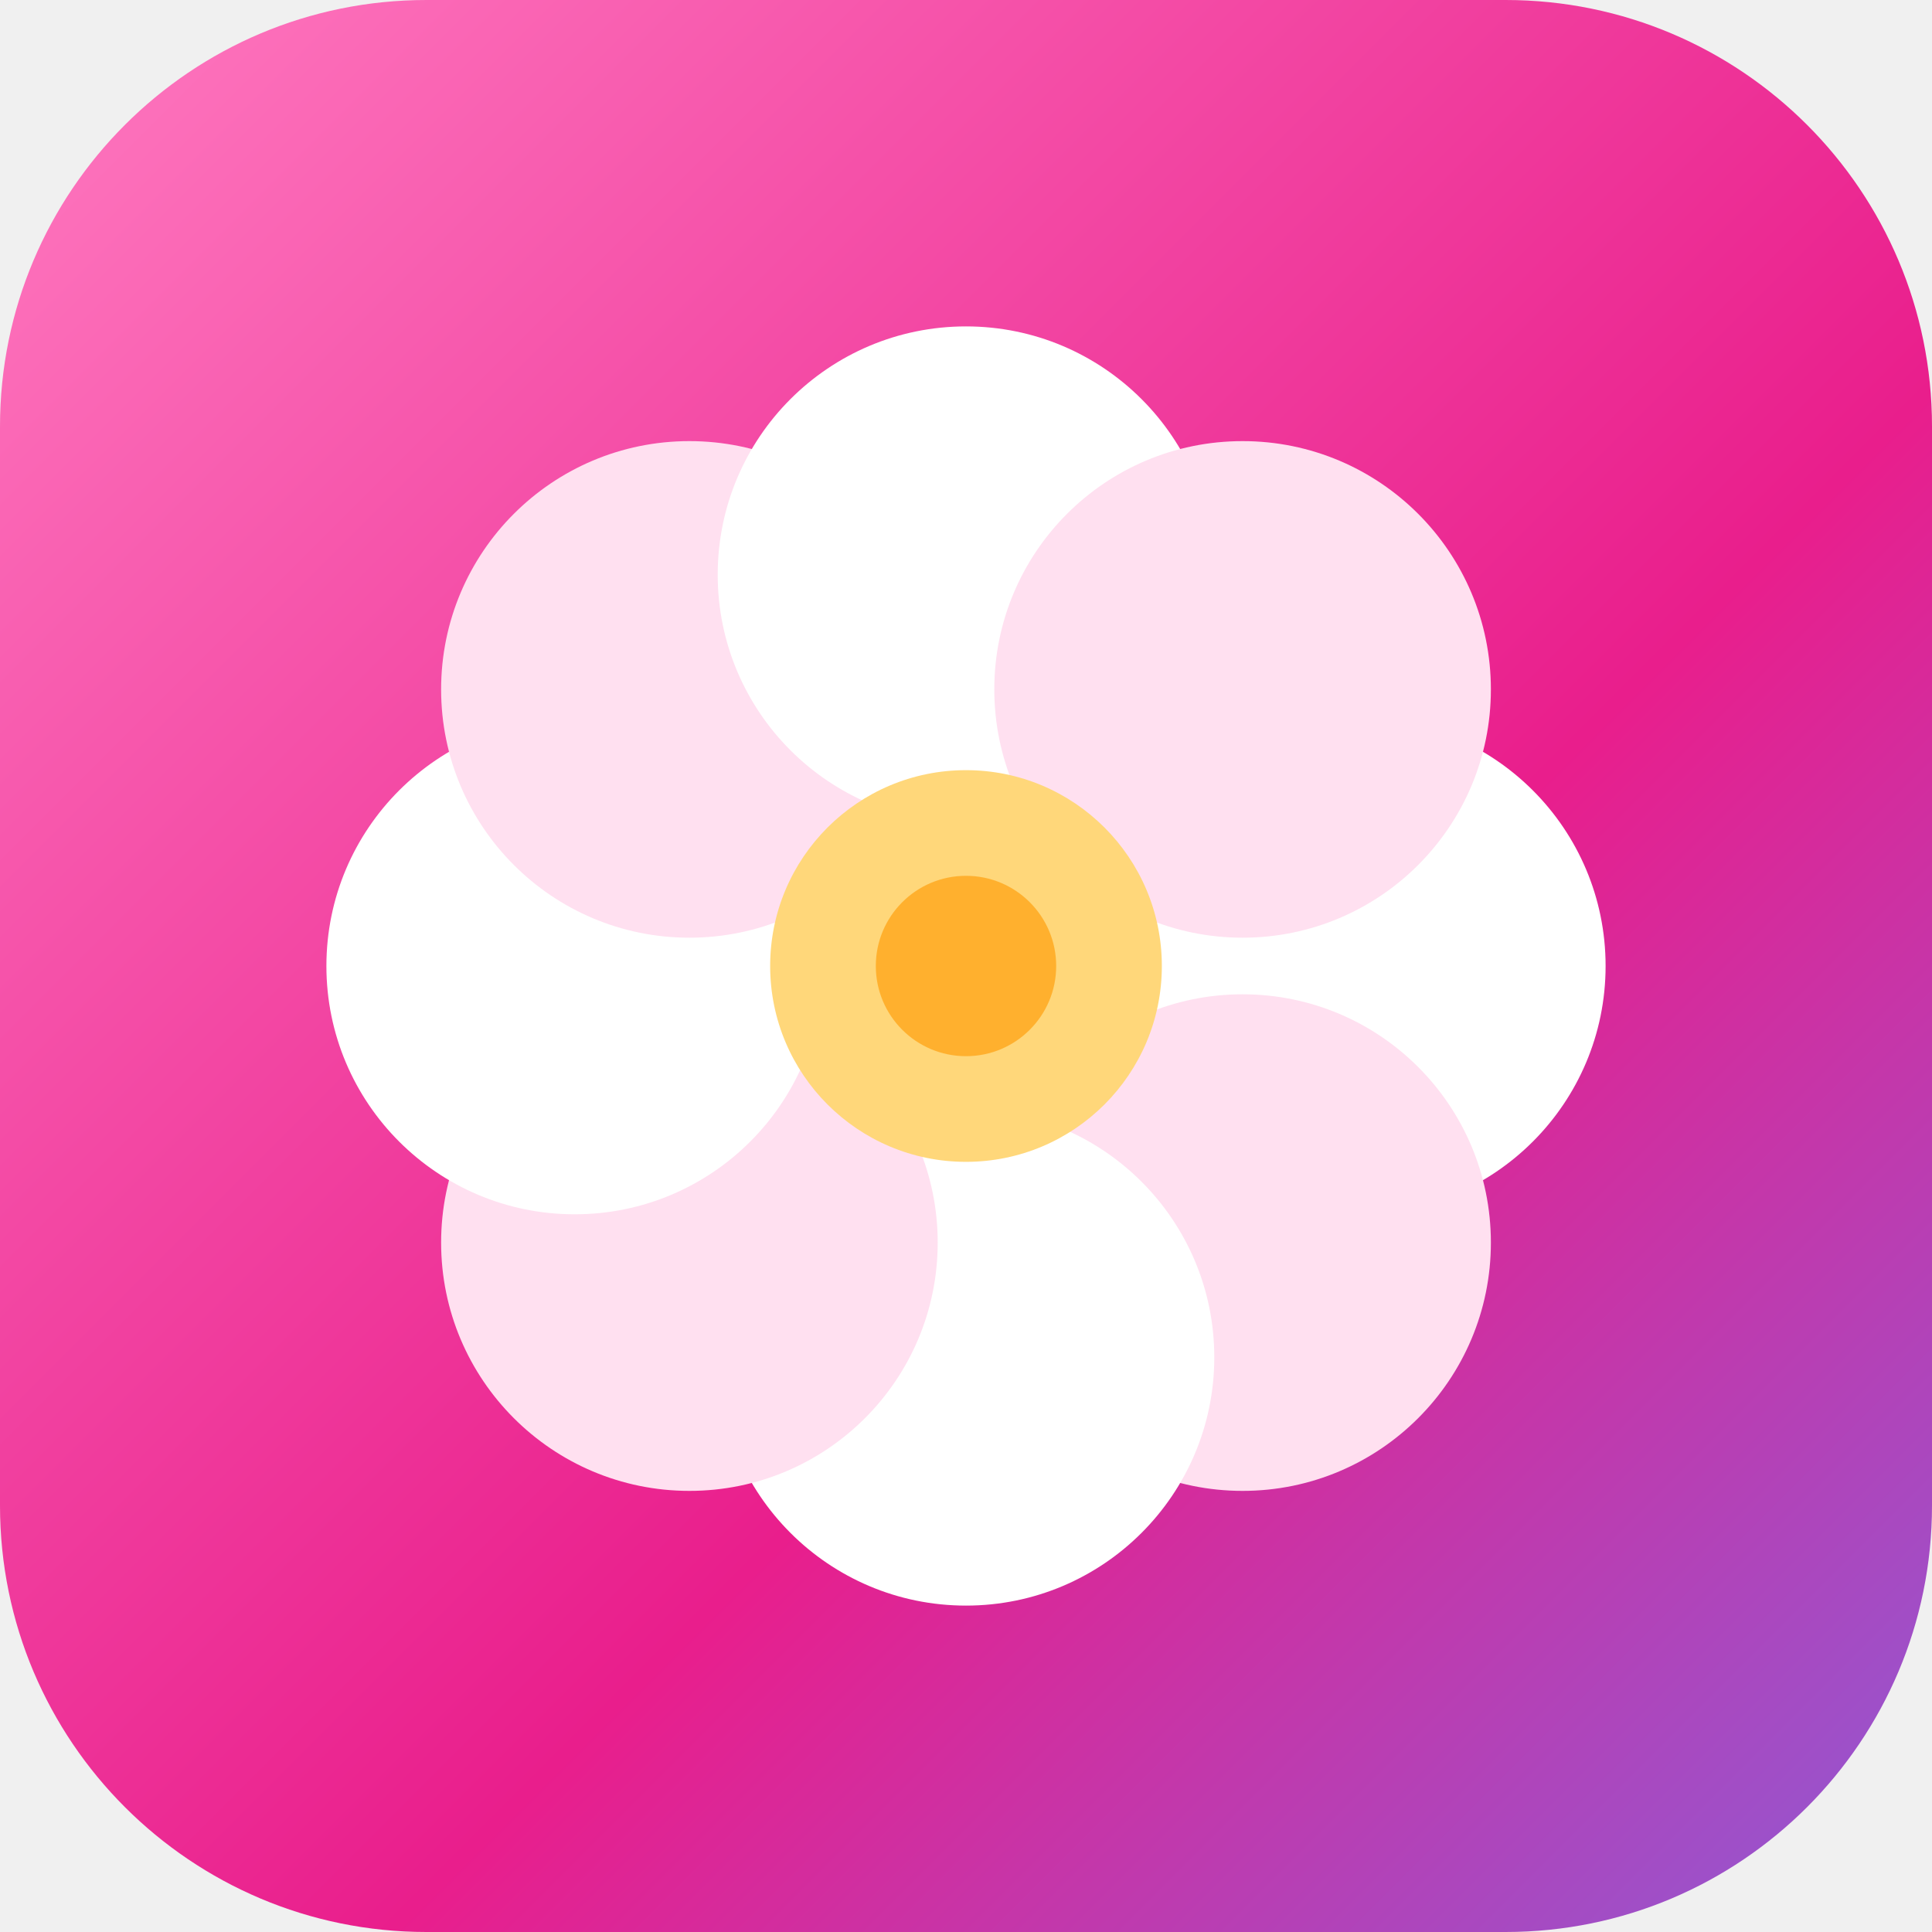
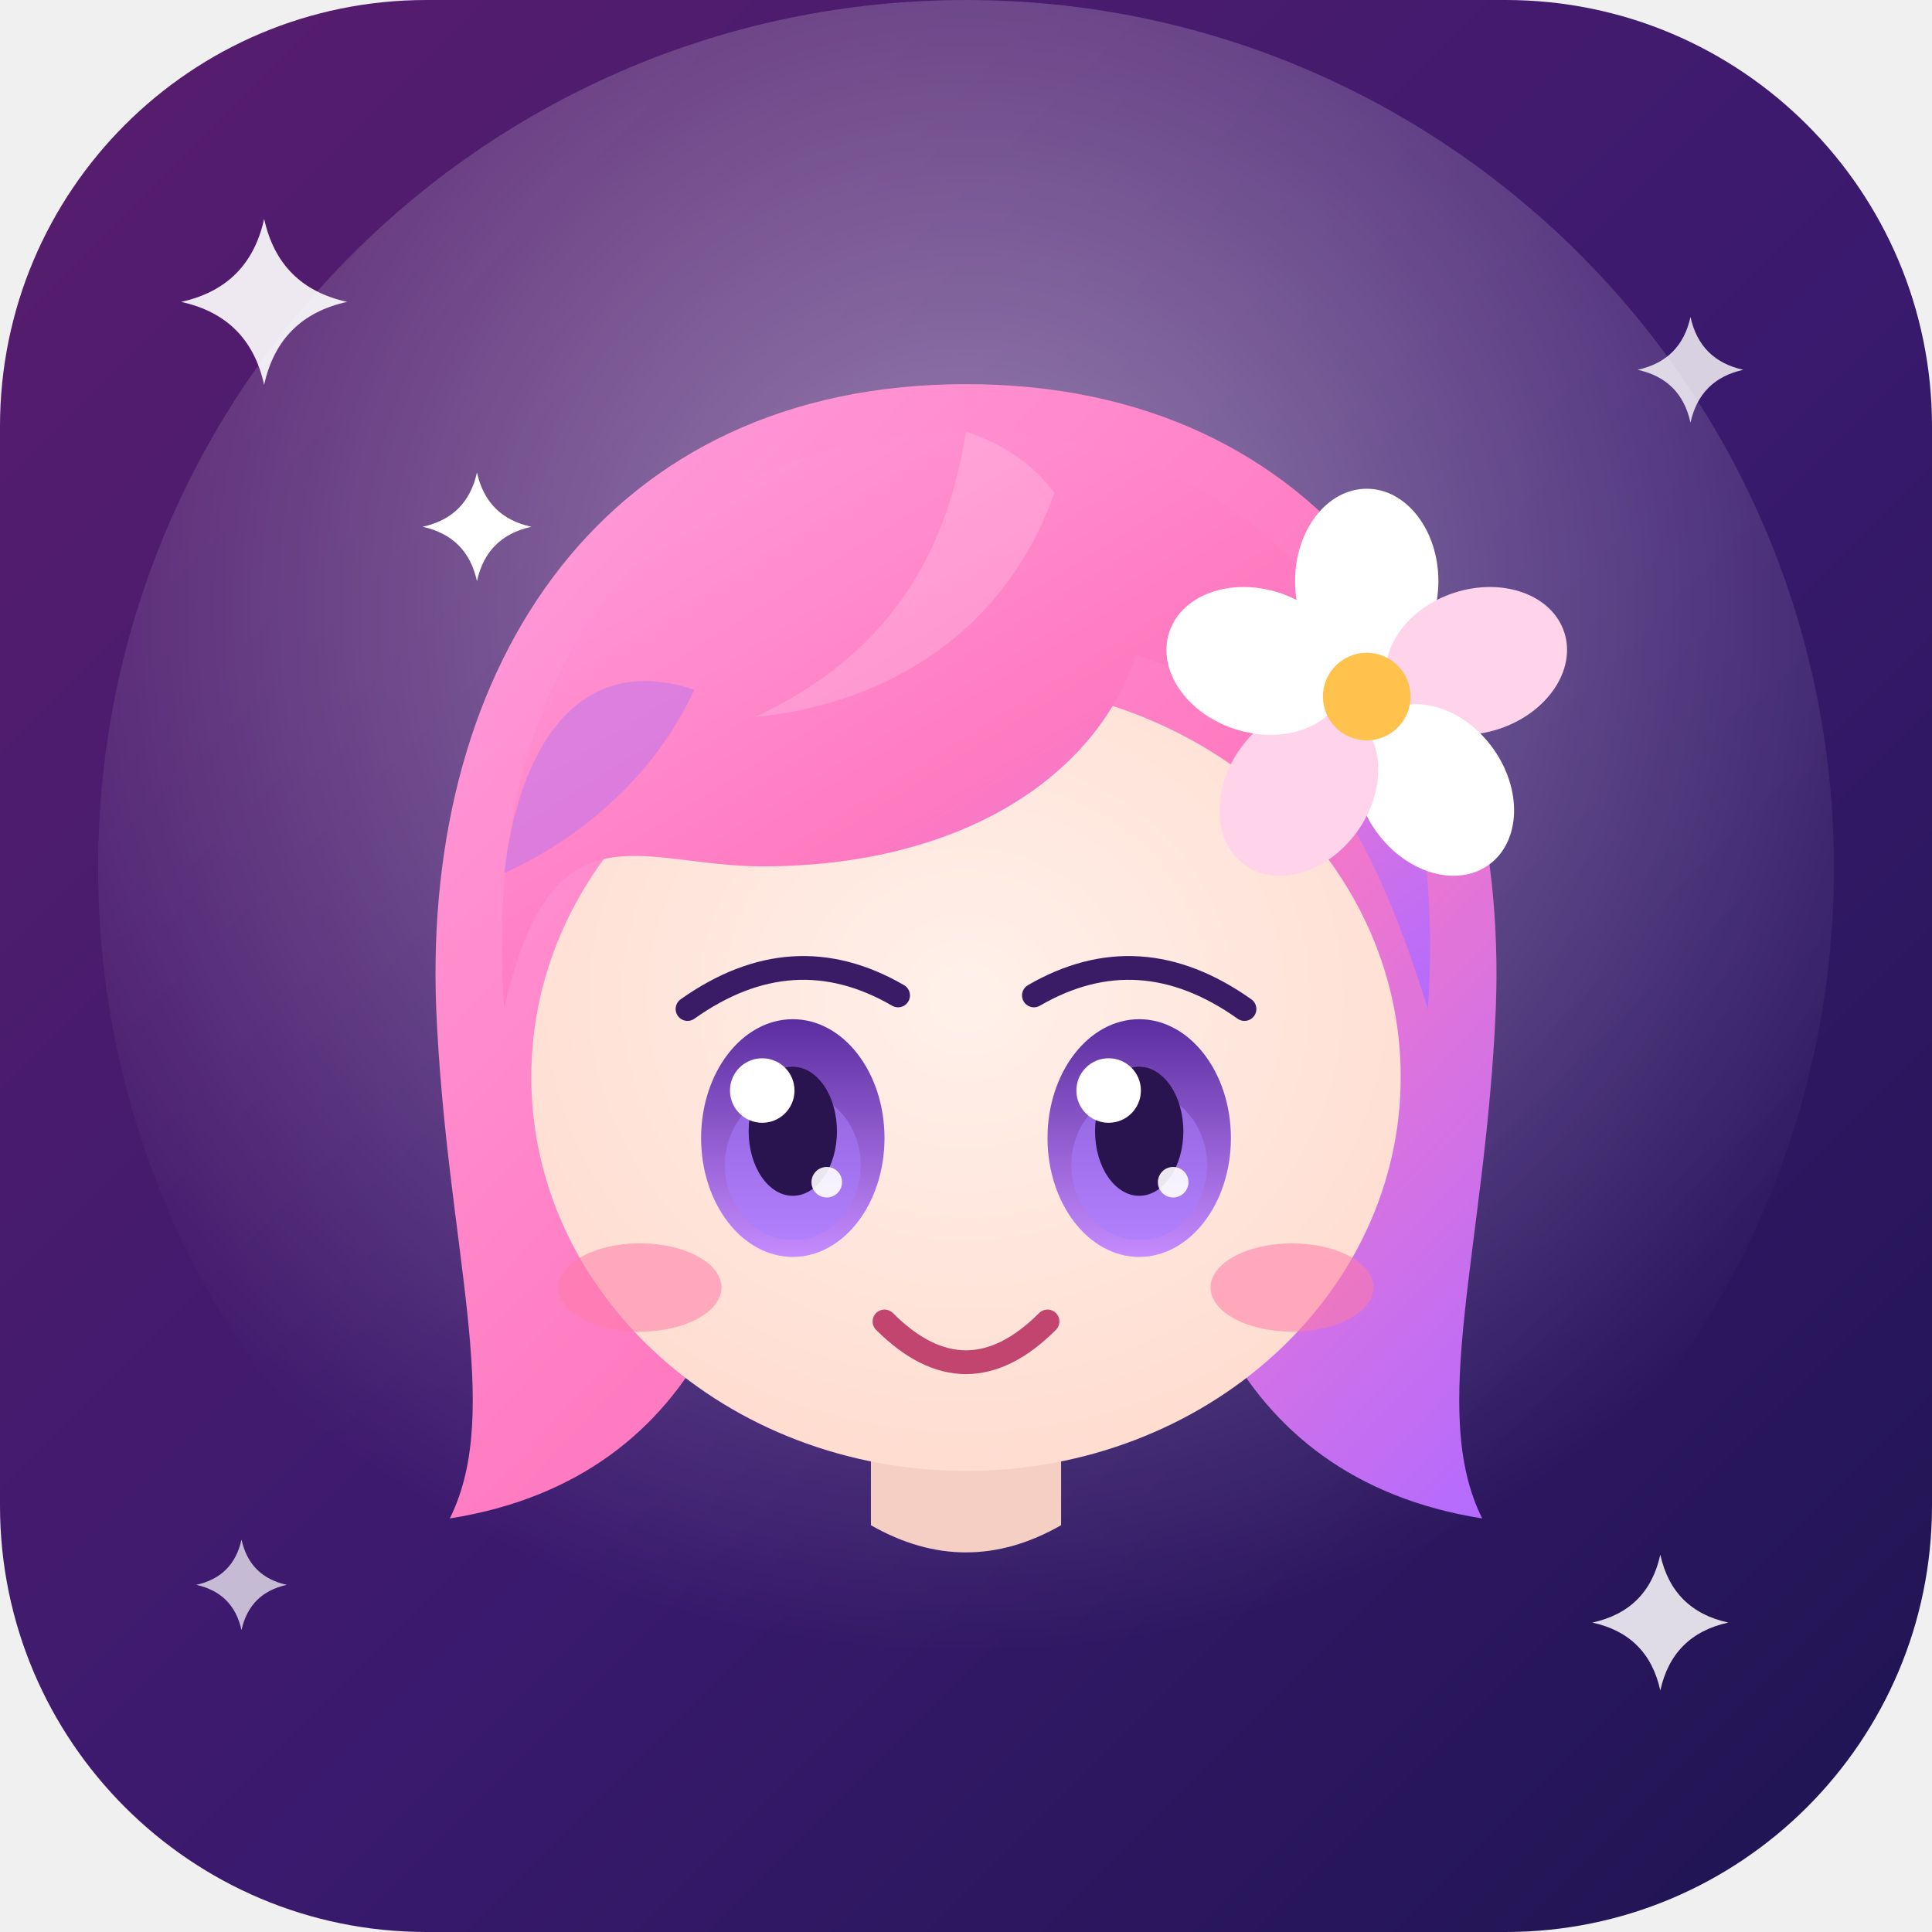
<svg xmlns="http://www.w3.org/2000/svg" width="512" height="512" viewBox="0 0 512 512">
  <defs>
-     <linearGradient id="g" x1="0" y1="0" x2="1" y2="1">
-       <stop offset="0" stop-color="#ff7ac0" />
-       <stop offset=".6" stop-color="#e91e8c" />
-       <stop offset="1" stop-color="#8d5bd6" />
+     <linearGradient id="fondo" x1="0" y1="0" x2="1" y2="1">
+       <stop offset="0" stop-color="#5a1d6e" />
+       <stop offset=".55" stop-color="#3a1a6e" />
+       <stop offset="1" stop-color="#1d1450" />
    </linearGradient>
+     <linearGradient id="pelo" x1="0" y1="0" x2="1" y2="1">
+       <stop offset="0" stop-color="#ff9fdc" />
+       <stop offset=".55" stop-color="#ff7ac0" />
+       <stop offset="1" stop-color="#b36bff" />
+     </linearGradient>
+     <radialGradient id="piel" cx=".5" cy=".4" r=".7">
+       <stop offset="0" stop-color="#fff1ea" />
+       <stop offset="1" stop-color="#ffd9cc" />
+     </radialGradient>
+     <linearGradient id="ojo" x1="0" y1="0" x2="0" y2="1">
+       <stop offset="0" stop-color="#5b2d9e" />
+       <stop offset="1" stop-color="#c58bff" />
+     </linearGradient>
+     <radialGradient id="brillo" cx=".5" cy=".35" r=".6">
+       <stop offset="0" stop-color="#fff" stop-opacity=".45" />
+       <stop offset="1" stop-color="#fff" stop-opacity="0" />
+     </radialGradient>
  </defs>
-   <rect width="512" height="512" rx="113" fill="url(#g)" />
-   <circle cx="359.7" cy="256.0" r="65.8" fill="#fff" />
-   <circle cx="329.3" cy="329.3" r="65.8" fill="#ffe0f0" />
-   <circle cx="256.0" cy="359.7" r="65.8" fill="#fff" />
-   <circle cx="182.7" cy="329.3" r="65.8" fill="#ffe0f0" />
-   <circle cx="152.3" cy="256.0" r="65.8" fill="#fff" />
-   <circle cx="182.7" cy="182.7" r="65.8" fill="#ffe0f0" />
-   <circle cx="256.0" cy="152.3" r="65.8" fill="#fff" />
-   <circle cx="329.3" cy="182.7" r="65.8" fill="#ffe0f0" />
-   <circle cx="256.0" cy="256.0" r="51.9" fill="#ffd77a" />
-   <circle cx="256.0" cy="256.0" r="23.9" fill="#ffb02e" />
+   <rect width="512" height="512" rx="113" fill="url(#fondo)" />
+   <circle cx="256" cy="230" r="230" fill="url(#brillo)" />
+   <path d="M70 58Q73.96 76.04 92 80Q73.96 83.96 70 102Q66.04 83.96 48 80Q66.04 76.04 70 58Z" fill="#fff" opacity="0.9" />
+   <path d="M448 84Q450.52 95.48 462 98Q450.52 100.52 448 112Q445.48 100.52 434 98Q445.48 95.48 448 84Z" fill="#fff" opacity="0.8" />
+   <path d="M440 412Q443.24 426.76 458 430Q443.24 433.24 440 448Q436.76 433.24 422 430Q436.76 426.76 440 412Z" fill="#fff" opacity="0.85" />
+   <path d="M64 408Q66.16 417.84 76 420Q66.16 422.16 64 432Q61.84 422.16 52 420Q61.84 417.84 64 408Z" fill="#fff" opacity="0.7" />
+   <g transform="translate(256 262) scale(.9) translate(-256 -256)">
+     <path d="M256 78C150 78 96 160 100 262c3 70 20 118 4 150 38-6 62-26 76-52l152 0c14 26 38 46 76 52-16-32 1-80 4-150C416 160 362 78 256 78Z" fill="url(#pelo)" />
+     <path d="M228 380h56v34q-28 16-56 0Z" fill="#f6cfc4" />
+     <ellipse cx="256" cy="282" rx="128" ry="116" fill="url(#piel)" />
+     <path d="M120 262C112 150 176 92 256 92s144 58 136 170c-18-58-40-92-86-104-12 36-52 62-110 62-36 0-62-20-76 42Z" fill="url(#pelo)" />
+     <path d="M256 92c-6 38-24 66-62 84 40-4 74-26 88-66-6-8-14-14-26-18Z" fill="#ffffff" opacity=".18" />
+     <path d="M176 168c-12 26-34 44-56 54 4-34 20-66 56-54Z" fill="#9b6bff" opacity=".35" />
+     <g>
+       <ellipse cx="205" cy="300" rx="27" ry="35" fill="url(#ojo)" />
+       <ellipse cx="205" cy="308" rx="20" ry="22" fill="#a77bff" opacity=".55" />
+       <ellipse cx="205" cy="298" rx="13" ry="19" fill="#2a1450" />
+       <circle cx="196" cy="286" r="9.5" fill="#fff" />
+       <circle cx="215" cy="313" r="4.5" fill="#fff" opacity=".9" />
+     </g>
+     <g>
+       <ellipse cx="307" cy="300" rx="27" ry="35" fill="url(#ojo)" />
+       <ellipse cx="307" cy="308" rx="20" ry="22" fill="#a77bff" opacity=".55" />
+       <ellipse cx="307" cy="298" rx="13" ry="19" fill="#2a1450" />
+       <circle cx="298" cy="286" r="9.5" fill="#fff" />
+       <circle cx="317" cy="313" r="4.5" fill="#fff" opacity=".9" />
+     </g>
+     <ellipse cx="160" cy="344" rx="24" ry="13" fill="#ff7aa8" opacity=".55" />
+     <ellipse cx="352" cy="344" rx="24" ry="13" fill="#ff7aa8" opacity=".55" />
+     <path d="M232 354q24 24 48 0" fill="none" stroke="#c2456f" stroke-width="7" stroke-linecap="round" />
+     <path d="M242 366q14 10 28 0" fill="#ff8aa8" opacity=".0" />
+     <path d="M174 262q31-22 62-4M276 258q31-18 62 4" fill="none" stroke="#3a1c66" stroke-width="7" stroke-linecap="round" />
+     <ellipse cx="374.0" cy="136.0" rx="21.1" ry="27.2" transform="rotate(0 374.0 136.0)" fill="#fff" />
+     <ellipse cx="406.3" cy="159.5" rx="21.1" ry="27.2" transform="rotate(72 406.3 159.5)" fill="#ffd3ea" />
+     <ellipse cx="394.0" cy="197.5" rx="21.1" ry="27.2" transform="rotate(144 394.0 197.5)" fill="#fff" />
+     <ellipse cx="354.0" cy="197.5" rx="21.1" ry="27.2" transform="rotate(216 354.0 197.5)" fill="#ffd3ea" />
+     <ellipse cx="341.7" cy="159.5" rx="21.1" ry="27.2" transform="rotate(288 341.7 159.5)" fill="#fff" />
+     <circle cx="374" cy="170" r="12.9" fill="#ffc24d" />
+     <path d="M112 104Q114.88 117.12 128 120Q114.88 122.88 112 136Q109.12 122.88 96 120Q109.12 117.12 112 104Z" fill="#fff" opacity="1" />
+     <path d="M410 410Q410.0 410.0 410 410Q410.0 410.0 410 410Q410.0 410.0 410 410Q410.0 410.0 410 410Z" fill="#fff" opacity="1" />
+   </g>
</svg>
